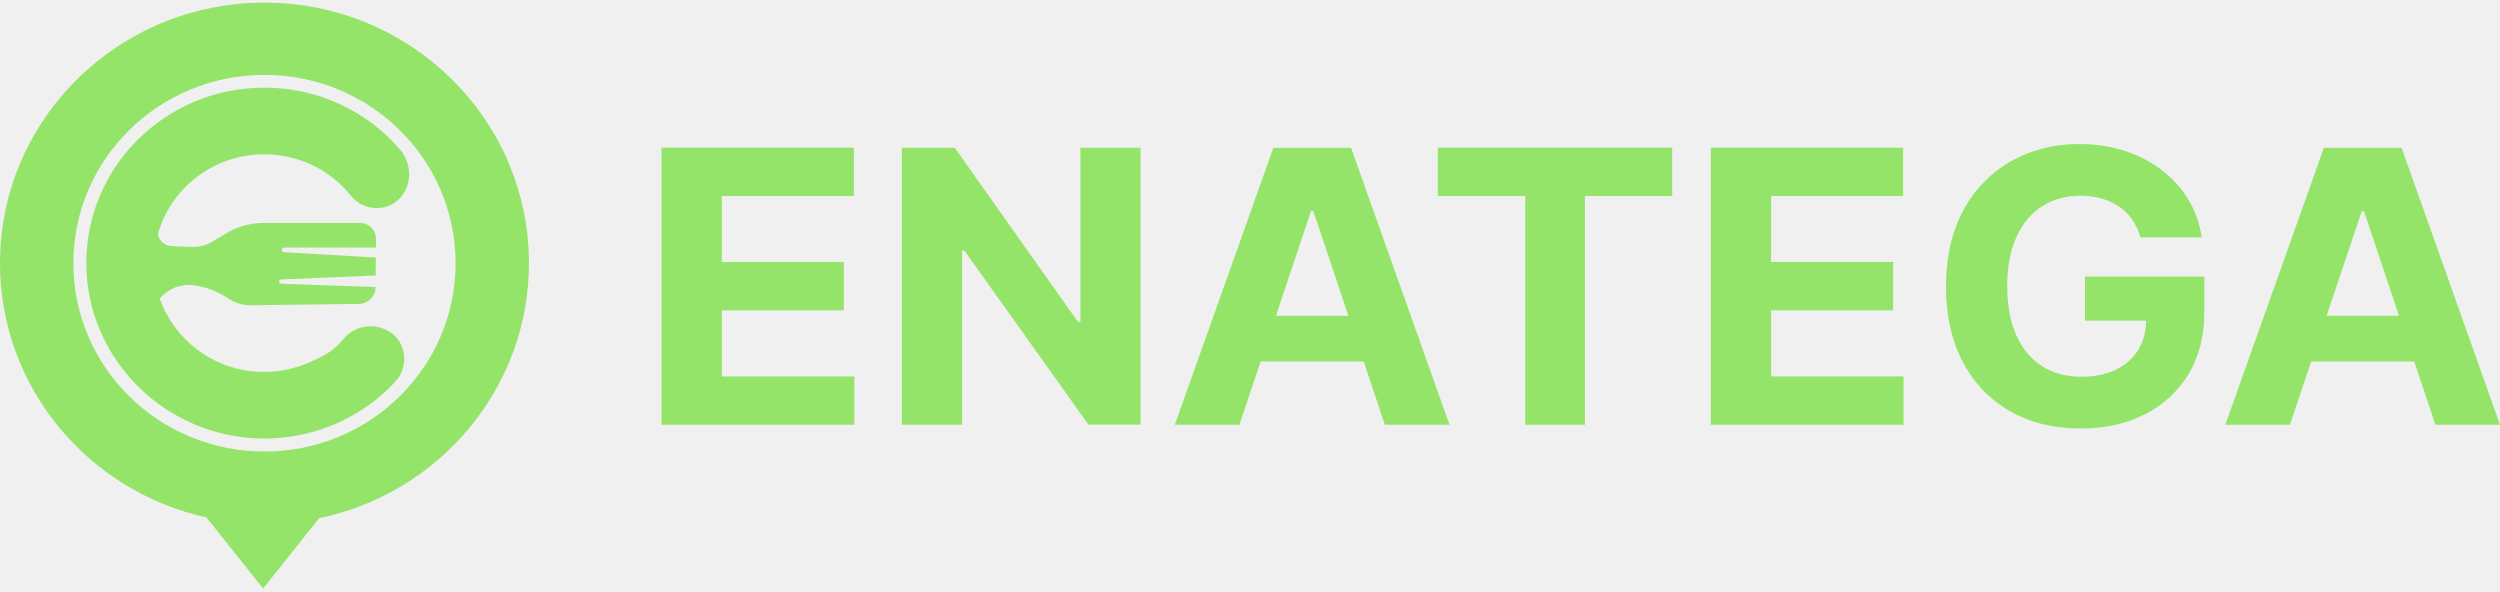
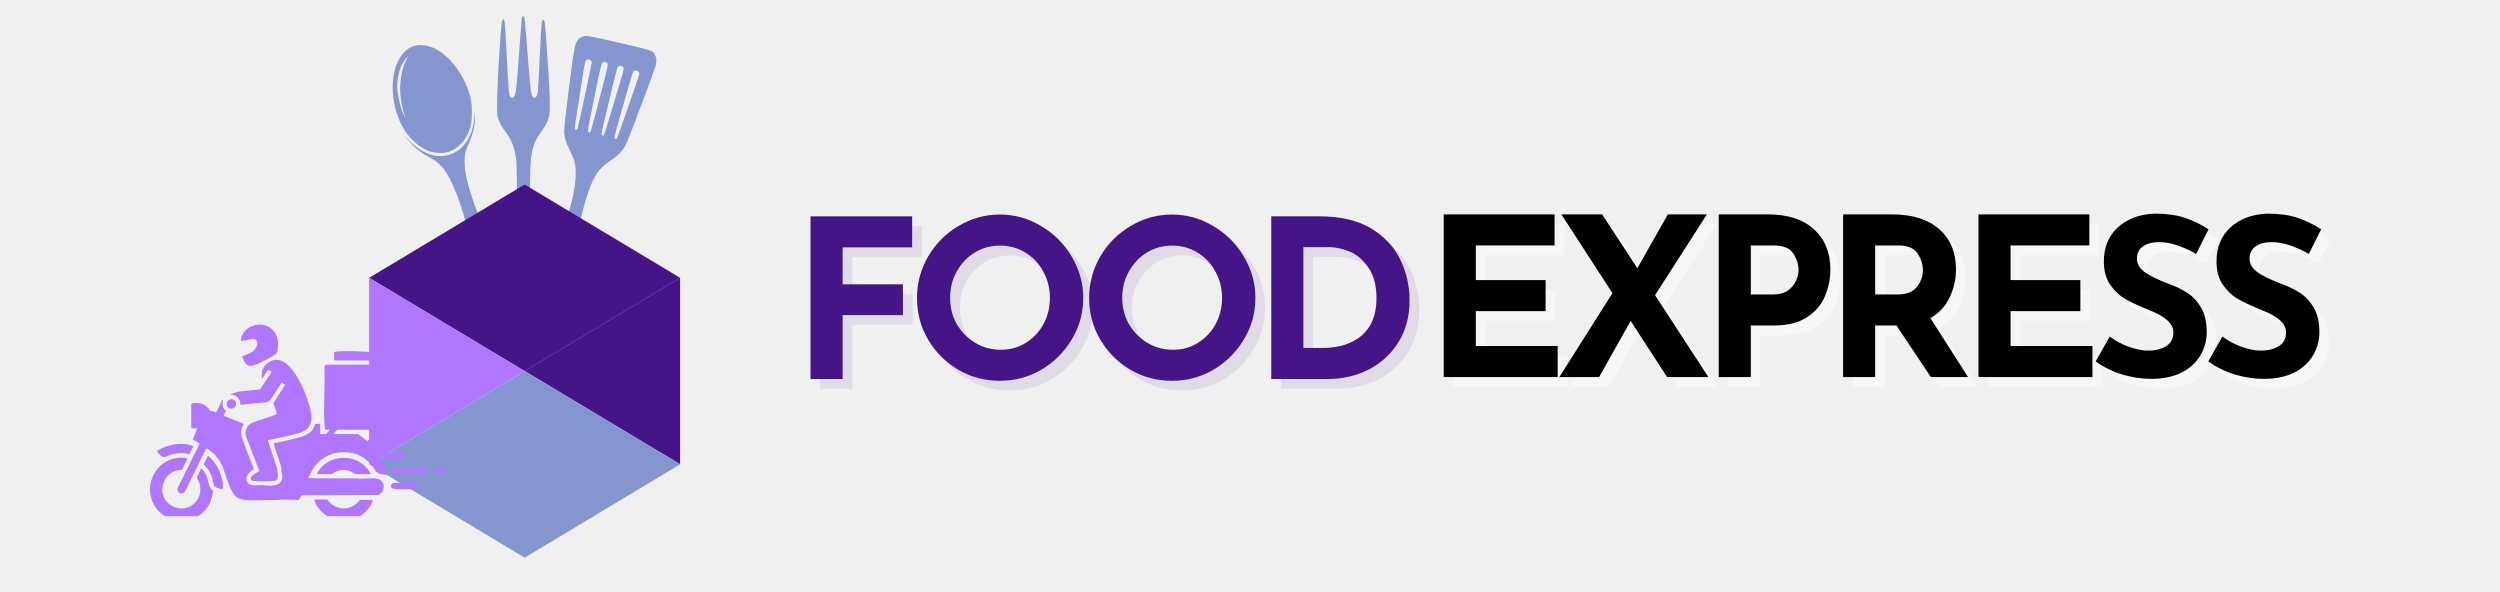
- <svg xmlns="http://www.w3.org/2000/svg" width="203" height="48" viewBox="0 0 203 48" fill="none">
-   <path d="M32.093 27.304C33.099 28.342 33.051 29.994 32.061 31.032C31.247 31.898 30.337 32.668 29.315 33.313C27.064 34.761 24.365 35.595 21.491 35.61C13.62 35.626 7.121 29.333 7.009 21.561C6.898 13.601 13.412 7.119 21.459 7.119C24.302 7.119 26.936 7.921 29.171 9.306C30.417 10.077 31.518 11.021 32.461 12.122C33.419 13.223 33.498 14.859 32.572 15.976C32.54 16.024 32.492 16.071 32.445 16.118C31.359 17.251 29.475 17.125 28.501 15.898C27.655 14.844 26.585 13.994 25.339 13.396C24.158 12.846 22.849 12.531 21.459 12.531C17.34 12.531 13.859 15.268 12.821 19.013C12.917 19.548 13.38 19.972 13.971 19.988L15.6 20.051C16.159 20.067 16.717 19.925 17.212 19.642L18.394 18.934C19.304 18.384 20.358 18.1 21.427 18.1H29.219C29.938 18.1 30.529 18.682 30.529 19.39V20.098H23.072C22.96 20.098 22.881 20.177 22.881 20.287C22.881 20.381 22.96 20.476 23.056 20.476L30.513 20.916V22.364L22.833 22.694C22.609 22.71 22.609 23.024 22.833 23.04L30.497 23.308V23.323C30.497 24.063 29.89 24.661 29.14 24.676L20.39 24.787C19.719 24.802 19.064 24.598 18.506 24.22C17.755 23.732 16.909 23.323 15.727 23.166C14.674 23.024 13.636 23.449 12.965 24.236C14.115 27.508 17.18 29.947 20.837 30.183C22.338 30.277 23.759 30.01 25.036 29.459C26.377 28.877 27.144 28.452 27.846 27.571C28.66 26.549 30.098 26.202 31.279 26.753C31.598 26.895 31.87 27.068 32.093 27.304Z" fill="#94e469" />
-   <path d="M21.475 0.213C9.612 0.213 0 9.684 0 21.373C0 31.457 7.169 39.906 16.765 42.014L21.364 47.787L25.914 42.077C35.638 40.063 42.951 31.552 42.951 21.373C42.951 9.684 33.323 0.213 21.475 0.213ZM21.475 36.665C12.901 36.665 5.956 29.821 5.956 21.373C5.956 12.925 12.901 6.081 21.475 6.081C30.049 6.081 36.995 12.925 36.995 21.373C36.995 29.821 30.049 36.665 21.475 36.665Z" fill="#94e469" />
-   <path d="M12.997 24.236C12.933 24.315 12.87 24.394 12.806 24.488L12.997 24.236Z" fill="#94e469" />
-   <path d="M12.806 18.746C12.806 18.856 12.806 18.935 12.822 19.014L12.806 18.746Z" fill="#94e469" />
-   <path d="M53.715 34.49V11.994H69.332V15.918H58.611V21.274H68.518V25.198H58.611V30.566H69.37V34.49H53.715Z" fill="#94e469" />
-   <path d="M92.614 11.994V34.478H88.381L78.299 20.336H78.124V34.49H73.227V11.994H77.522L87.529 26.136H87.73V11.994H92.614Z" fill="#94e469" />
-   <path d="M100.642 34.489H95.394L103.397 12.006H109.709L117.699 34.489H112.452L106.641 17.139H106.453L100.642 34.489ZM100.316 25.642H112.715V29.356H100.316V25.642Z" fill="#94e469" />
-   <path d="M116.748 15.918V11.994H135.784V15.918H128.696V34.49H123.849V15.918H116.748Z" fill="#94e469" />
-   <path d="M138.915 34.49V11.994H154.532V15.918H143.812V21.274H153.718V25.198H143.812V30.566H154.57V34.49H138.915Z" fill="#94e469" />
-   <path d="M173.807 19.262C173.644 18.731 173.431 18.25 173.143 17.843C172.855 17.423 172.504 17.078 172.091 16.794C171.678 16.51 171.214 16.288 170.688 16.127C170.162 15.979 169.586 15.893 168.948 15.893C167.758 15.893 166.718 16.177 165.829 16.744C164.94 17.312 164.239 18.139 163.738 19.237C163.237 20.323 162.986 21.656 162.986 23.223C162.986 24.79 163.237 26.123 163.725 27.221C164.214 28.319 164.915 29.158 165.804 29.726C166.706 30.306 167.758 30.59 168.985 30.59C170.1 30.59 171.039 30.392 171.828 30.01C172.617 29.627 173.218 29.084 173.644 28.381C174.07 27.677 174.27 26.851 174.27 25.888L175.272 26.036H169.298V22.458H178.992V25.296C178.992 27.27 178.566 28.973 177.702 30.38C176.838 31.799 175.66 32.885 174.145 33.65C172.642 34.415 170.914 34.798 168.96 34.798C166.793 34.798 164.877 34.329 163.237 33.403C161.596 32.465 160.306 31.145 159.392 29.418C158.478 27.69 158.014 25.642 158.014 23.272C158.014 21.446 158.29 19.817 158.828 18.386C159.379 16.954 160.143 15.745 161.133 14.745C162.122 13.746 163.274 12.993 164.589 12.475C165.904 11.956 167.319 11.697 168.86 11.697C170.175 11.697 171.39 11.882 172.529 12.253C173.657 12.623 174.671 13.141 175.548 13.82C176.424 14.498 177.151 15.288 177.702 16.214C178.265 17.139 178.616 18.163 178.779 19.274H173.807V19.262Z" fill="#94e469" />
-   <path d="M185.943 34.489H180.695L188.698 12.006H195.01L203 34.489H197.753L191.954 17.139H191.779L185.943 34.489ZM185.617 25.642H198.016V29.356H185.617V25.642Z" fill="#94e469" />
+ <svg xmlns="http://www.w3.org/2000/svg" width="203" zoomAndPan="magnify" viewBox="0 0 152.25 36" height="48" preserveAspectRatio="xMidYMid meet" version="1.0">
+   <defs>
+     <g />
+     <clipPath id="47b32e1de1">
+       <path d="M 30 0.996 L 34 0.996 L 34 21.43 L 30 21.43 Z M 30 0.996 " clip-rule="nonzero" />
+     </clipPath>
+     <clipPath id="c609b8335d">
+       <path d="M 32 2 L 39.969 2 L 39.969 21.43 L 32 21.43 Z M 32 2 " clip-rule="nonzero" />
+     </clipPath>
+     <clipPath id="a1aa0660c3">
+       <path d="M 23.914 2 L 29 2 L 29 10 L 23.914 10 Z M 23.914 2 " clip-rule="nonzero" />
+     </clipPath>
+     <clipPath id="ab0d9de2cf">
+       <path d="M 24 6 L 32 6 L 32 21.43 L 24 21.43 Z M 24 6 " clip-rule="nonzero" />
+     </clipPath>
+     <clipPath id="22e422d6ab">
+       <path d="M 22.484 11.238 L 41.434 11.238 L 41.434 22.598 L 22.484 22.598 Z M 22.484 11.238 " clip-rule="nonzero" />
+     </clipPath>
+     <clipPath id="a13fd908bf">
+       <path d="M 31.949 11.238 L 41.418 16.918 L 31.949 22.598 L 22.484 16.918 Z M 31.949 11.238 " clip-rule="nonzero" />
+     </clipPath>
+     <clipPath id="dd45a20fe7">
+       <path d="M 0.484 0.238 L 19.434 0.238 L 19.434 11.598 L 0.484 11.598 Z M 0.484 0.238 " clip-rule="nonzero" />
+     </clipPath>
+     <clipPath id="9b36d8e8ee">
+       <path d="M 9.949 0.238 L 19.418 5.918 L 9.949 11.598 L 0.484 5.918 Z M 9.949 0.238 " clip-rule="nonzero" />
+     </clipPath>
+     <clipPath id="625a53ae63">
+       <rect x="0" width="20" y="0" height="12" />
+     </clipPath>
+     <clipPath id="4773877dd7">
+       <path d="M 31.949 16.883 L 41.418 16.883 L 41.418 28.273 L 31.949 28.273 Z M 31.949 16.883 " clip-rule="nonzero" />
+     </clipPath>
+     <clipPath id="c52b943196">
+       <path d="M 31.949 22.594 L 41.418 16.914 L 41.418 28.273 Z M 31.949 22.594 " clip-rule="nonzero" />
+     </clipPath>
+     <clipPath id="4792fecd13">
+       <path d="M 0.949 0.883 L 10.418 0.883 L 10.418 12.273 L 0.949 12.273 Z M 0.949 0.883 " clip-rule="nonzero" />
+     </clipPath>
+     <clipPath id="0d8fa66d03">
+       <path d="M 0.949 6.594 L 10.418 0.914 L 10.418 12.273 Z M 0.949 6.594 " clip-rule="nonzero" />
+     </clipPath>
+     <clipPath id="13b0fe4594">
+       <rect x="0" width="11" y="0" height="13" />
+     </clipPath>
+     <clipPath id="4d70013a54">
+       <path d="M 22.48 16.918 L 31.945 16.918 L 31.945 28.309 L 22.48 28.309 Z M 22.48 16.918 " clip-rule="nonzero" />
+     </clipPath>
+     <clipPath id="72555a6e31">
+       <path d="M 31.945 22.598 L 22.48 28.281 L 22.48 16.918 Z M 31.945 22.598 " clip-rule="nonzero" />
+     </clipPath>
+     <clipPath id="a759a607b9">
+       <path d="M 0.48 0.918 L 9.945 0.918 L 9.945 12.309 L 0.48 12.309 Z M 0.48 0.918 " clip-rule="nonzero" />
+     </clipPath>
+     <clipPath id="9ee45f8cc7">
+       <path d="M 9.945 6.598 L 0.48 12.281 L 0.48 0.918 Z M 9.945 6.598 " clip-rule="nonzero" />
+     </clipPath>
+     <clipPath id="84bd81cd2f">
+       <rect x="0" width="10" y="0" height="13" />
+     </clipPath>
+     <clipPath id="3e00a645c1">
+       <path d="M 22.484 22.598 L 41.434 22.598 L 41.434 33.961 L 22.484 33.961 Z M 22.484 22.598 " clip-rule="nonzero" />
+     </clipPath>
+     <clipPath id="8039934fe5">
+       <path d="M 31.949 22.598 L 41.418 28.277 L 31.949 33.961 L 22.484 28.277 Z M 31.949 22.598 " clip-rule="nonzero" />
+     </clipPath>
+     <clipPath id="e36355fec3">
+       <path d="M 0.484 0.598 L 19.434 0.598 L 19.434 11.961 L 0.484 11.961 Z M 0.484 0.598 " clip-rule="nonzero" />
+     </clipPath>
+     <clipPath id="e8d440b5d9">
+       <path d="M 9.949 0.598 L 19.418 6.277 L 9.949 11.961 L 0.484 6.277 Z M 9.949 0.598 " clip-rule="nonzero" />
+     </clipPath>
+     <clipPath id="69b2a5facb">
+       <rect x="0" width="20" y="0" height="12" />
+     </clipPath>
+     <clipPath id="5803d5921c">
+       <path d="M 9.137 19.762 L 27.379 19.762 L 27.379 31.438 L 9.137 31.438 Z M 9.137 19.762 " clip-rule="nonzero" />
+     </clipPath>
+     <clipPath id="4b14cfa527">
+       <path d="M 0.137 8 L 4 8 L 4 12.438 L 0.137 12.438 Z M 0.137 8 " clip-rule="nonzero" />
+     </clipPath>
+     <clipPath id="7ec8b1e635">
+       <path d="M 5 0.762 L 8 0.762 L 8 4 L 5 4 Z M 5 0.762 " clip-rule="nonzero" />
+     </clipPath>
+     <clipPath id="2ff94f100e">
+       <path d="M 10 11 L 14 11 L 14 12.438 L 10 12.438 Z M 10 11 " clip-rule="nonzero" />
+     </clipPath>
+     <clipPath id="f87ce8b18b">
+       <path d="M 0.137 8 L 3 8 L 3 9 L 0.137 9 Z M 0.137 8 " clip-rule="nonzero" />
+     </clipPath>
+     <clipPath id="0a06bf8176">
+       <path d="M 17 9 L 18.082 9 L 18.082 10 L 17 10 Z M 17 9 " clip-rule="nonzero" />
+     </clipPath>
+     <clipPath id="d0923cdb18">
+       <rect x="0" width="19" y="0" height="13" />
+     </clipPath>
+     <clipPath id="6bcdcf6cfb">
+       <path d="M 31 1 L 39.691 1 L 39.691 12 L 31 12 Z M 31 1 " clip-rule="nonzero" />
+     </clipPath>
+     <clipPath id="2dc625adf7">
+       <rect x="0" width="40" y="0" height="15" />
+     </clipPath>
+     <clipPath id="7e1d185f73">
+       <rect x="0" width="58" y="0" height="15" />
+     </clipPath>
+   </defs>
+   <g clip-path="url(#47b32e1de1)">
+     <path fill="#8495d0" d="M 31.789 1.055 C 31.773 1.09 31.711 1.867 31.645 2.781 C 31.453 5.492 31.426 5.727 31.309 5.875 C 31.23 5.98 31.172 5.984 31.094 5.898 C 30.984 5.777 30.984 5.762 30.805 2.379 C 30.754 1.348 30.727 1.172 30.648 1.172 C 30.582 1.172 30.551 1.352 30.492 2.035 C 30.312 4.391 30.223 6.66 30.297 7.062 C 30.352 7.344 30.492 7.637 30.742 7.973 C 31.023 8.344 31.152 8.586 31.262 8.902 C 31.43 9.414 31.465 9.73 31.48 11.098 C 31.508 13.012 31.414 14.398 31.09 16.855 C 30.871 18.523 30.855 18.711 30.852 19.34 C 30.852 19.953 30.902 20.293 31.047 20.652 C 31.418 21.562 32.258 21.629 32.66 20.781 C 32.859 20.363 32.906 20.066 32.902 19.305 C 32.898 18.633 32.859 18.168 32.699 17.016 C 32.379 14.723 32.285 13.488 32.281 11.539 C 32.277 9.301 32.367 8.855 32.977 8 C 33.27 7.598 33.398 7.32 33.453 7 C 33.523 6.582 33.469 5.191 33.27 2.516 C 33.18 1.285 33.172 1.223 33.082 1.223 C 33.031 1.223 33.008 1.258 32.988 1.363 C 32.973 1.441 32.922 2.383 32.871 3.461 C 32.824 4.539 32.766 5.516 32.75 5.625 C 32.711 5.859 32.625 5.984 32.516 5.949 C 32.332 5.891 32.332 5.863 32.02 1.902 C 31.984 1.445 31.945 1.055 31.93 1.035 C 31.895 0.977 31.816 0.988 31.789 1.055 Z M 31.344 17.18 C 31.32 17.465 31.297 18.137 31.297 18.695 C 31.297 19.617 31.305 19.715 31.379 20.004 C 31.422 20.176 31.496 20.406 31.547 20.512 L 31.633 20.703 L 31.531 20.605 C 31.398 20.48 31.23 20.141 31.152 19.848 C 31.062 19.527 31.07 18.637 31.168 17.957 C 31.336 16.793 31.363 16.629 31.379 16.645 C 31.387 16.656 31.371 16.891 31.344 17.18 Z M 31.344 17.18 " fill-opacity="1" fill-rule="nonzero" />
+   </g>
+   <g clip-path="url(#c609b8335d)">
+     <path fill="#8495d0" d="M 35.406 2.262 C 35.176 2.383 35.07 2.562 34.988 2.953 C 34.859 3.613 34.359 7.566 34.359 7.949 C 34.359 8.344 34.438 8.613 34.707 9.164 C 34.992 9.738 35.059 10.004 35.059 10.535 C 35.059 11.777 34.586 13.434 33.363 16.473 C 32.898 17.621 32.898 17.629 32.93 17.816 C 32.941 17.918 32.965 18.008 32.969 18.016 C 32.98 18.027 33.32 17.172 33.938 15.59 C 34.039 15.316 34.133 15.098 34.137 15.102 C 34.141 15.109 33.895 15.871 33.586 16.801 L 33.023 18.492 L 33.02 19.238 L 33.012 19.988 L 33.145 19.988 C 33.453 19.988 33.598 20.352 33.383 20.59 C 33.301 20.68 33.258 20.699 33.148 20.699 C 33.07 20.699 32.977 20.688 32.938 20.672 C 32.871 20.648 32.855 20.664 32.824 20.766 C 32.801 20.832 32.719 20.98 32.641 21.09 C 32.508 21.277 32.504 21.293 32.566 21.336 C 32.598 21.367 32.707 21.41 32.805 21.438 C 33.129 21.535 33.414 21.43 33.719 21.094 C 34.027 20.758 34.258 20.211 34.441 19.395 C 34.566 18.832 34.648 18.293 34.812 16.98 C 35.16 14.223 35.414 12.883 35.82 11.715 C 36.16 10.73 36.484 10.25 37.086 9.844 C 37.668 9.457 37.926 9.191 38.129 8.777 C 38.184 8.664 38.352 8.246 38.504 7.852 C 38.648 7.457 39.027 6.457 39.344 5.629 C 39.656 4.801 39.934 4.023 39.953 3.898 C 40.004 3.648 39.973 3.48 39.852 3.281 C 39.719 3.062 39.777 3.082 36.875 2.414 C 36.324 2.289 35.805 2.184 35.719 2.184 C 35.625 2.184 35.5 2.215 35.406 2.262 Z M 35.977 3.68 C 36.008 3.711 36.039 3.762 36.039 3.797 C 36.039 3.891 35.223 7.707 35.176 7.828 C 35.148 7.902 35.07 7.926 35.023 7.867 C 34.996 7.832 35 7.738 35.039 7.496 C 35.07 7.316 35.172 6.648 35.27 6.016 C 35.57 4.035 35.621 3.746 35.68 3.68 C 35.746 3.602 35.891 3.602 35.977 3.68 Z M 36.953 3.82 C 37.062 3.918 37.105 3.727 36.406 6.398 C 35.949 8.148 35.977 8.062 35.895 8.062 C 35.855 8.062 35.816 8.035 35.805 8.004 C 35.785 7.957 35.926 7.23 36.422 4.828 C 36.633 3.816 36.652 3.758 36.82 3.758 C 36.859 3.758 36.918 3.785 36.953 3.82 Z M 37.949 4.094 C 38.004 4.18 38 4.203 37.84 4.75 C 37.273 6.672 36.801 8.223 36.773 8.25 C 36.719 8.301 36.633 8.242 36.633 8.16 C 36.633 8.113 36.715 7.715 36.82 7.273 C 37.398 4.832 37.578 4.129 37.633 4.07 C 37.719 3.973 37.879 3.984 37.949 4.094 Z M 38.871 4.355 C 38.91 4.391 38.941 4.453 38.941 4.484 C 38.941 4.582 37.613 8.391 37.555 8.445 C 37.512 8.488 37.5 8.488 37.449 8.441 C 37.402 8.391 37.426 8.277 37.734 7.184 C 38.309 5.133 38.523 4.41 38.582 4.344 C 38.652 4.262 38.785 4.266 38.871 4.355 Z M 38.871 4.355 " fill-opacity="1" fill-rule="nonzero" />
+   </g>
+   <g clip-path="url(#a1aa0660c3)">
+     <path fill="#8495d0" d="M 25.289 2.781 C 23.941 3.102 23.477 5.488 24.387 7.48 C 24.746 8.273 25.477 8.98 26.176 9.219 C 26.449 9.309 26.891 9.344 27.156 9.289 C 27.688 9.176 28.18 8.777 28.441 8.234 C 28.676 7.762 28.738 7.469 28.738 6.855 C 28.738 6.285 28.703 6.051 28.52 5.504 C 28.145 4.391 27.277 3.316 26.445 2.938 C 26.062 2.762 25.625 2.703 25.289 2.781 Z M 24.719 3.695 C 24.457 4.219 24.32 5.055 24.383 5.758 C 24.426 6.199 24.504 6.617 24.602 6.906 C 24.711 7.23 24.711 7.242 24.645 7.117 C 24.453 6.781 24.246 5.996 24.199 5.438 C 24.152 4.93 24.289 4.262 24.516 3.867 C 24.613 3.703 24.805 3.445 24.832 3.445 C 24.84 3.445 24.789 3.555 24.719 3.695 Z M 24.719 3.695 " fill-opacity="1" fill-rule="nonzero" />
+   </g>
+   <g clip-path="url(#ab0d9de2cf)">
+     <path fill="#8495d0" d="M 28.895 7.133 C 28.789 8.66 27.809 9.648 26.562 9.492 C 25.945 9.414 25.254 8.984 24.746 8.359 L 24.629 8.219 L 24.746 8.395 C 24.812 8.488 24.996 8.699 25.16 8.867 C 25.445 9.156 25.652 9.301 26.258 9.637 C 26.762 9.918 27.078 10.27 27.414 10.926 C 28.047 12.168 28.539 13.891 29.184 17.137 C 29.398 18.227 29.625 19.184 29.777 19.637 C 30.105 20.613 30.66 21.281 31.148 21.281 L 31.281 21.281 L 31.156 21.113 C 31.086 21.023 30.996 20.887 30.965 20.809 C 30.93 20.734 30.859 20.641 30.805 20.609 C 30.633 20.512 30.371 20.227 30.23 19.988 C 29.98 19.559 29.832 19.059 29.562 17.719 C 29.391 16.844 29.355 16.598 29.492 17.145 C 29.746 18.16 30.098 19.258 30.32 19.727 C 30.457 20.008 30.816 20.57 30.844 20.539 C 30.852 20.531 30.832 20.441 30.801 20.336 C 30.68 19.895 30.703 18.828 30.859 17.582 L 30.93 17.051 L 30.773 16.738 C 30.539 16.27 29.703 14.457 29.477 13.934 C 28.902 12.586 28.508 11.402 28.355 10.566 C 28.32 10.391 28.297 10.066 28.293 9.844 C 28.293 9.395 28.332 9.211 28.555 8.727 C 28.824 8.113 28.953 7.555 28.93 7.047 L 28.922 6.785 Z M 28.895 7.133 " fill-opacity="1" fill-rule="nonzero" />
+   </g>
+   <g clip-path="url(#22e422d6ab)">
+     <g clip-path="url(#a13fd908bf)">
+       <g transform="matrix(1, 0, 0, 1, 22, 11)">
+         <g clip-path="url(#625a53ae63)">
+           <g clip-path="url(#dd45a20fe7)">
+             <g clip-path="url(#9b36d8e8ee)">
+               <path fill="#451486" d="M 0.484 0.238 L 19.434 0.238 L 19.434 11.598 L 0.484 11.598 Z M 0.484 0.238 " fill-opacity="1" fill-rule="nonzero" />
+             </g>
+           </g>
+         </g>
+       </g>
+     </g>
+   </g>
+   <g clip-path="url(#4773877dd7)">
+     <g clip-path="url(#c52b943196)">
+       <g transform="matrix(1, 0, 0, 1, 31, 16)">
+         <g clip-path="url(#13b0fe4594)">
+           <g clip-path="url(#4792fecd13)">
+             <g clip-path="url(#0d8fa66d03)">
+               <path fill="#451486" d="M 0.949 12.273 L 0.949 0.922 L 10.418 0.922 L 10.418 12.273 Z M 0.949 12.273 " fill-opacity="1" fill-rule="nonzero" />
+             </g>
+           </g>
+         </g>
+       </g>
+     </g>
+   </g>
+   <g clip-path="url(#4d70013a54)">
+     <g clip-path="url(#72555a6e31)">
+       <g transform="matrix(1, 0, 0, 1, 22, 16)">
+         <g clip-path="url(#84bd81cd2f)">
+           <g clip-path="url(#a759a607b9)">
+             <g clip-path="url(#9ee45f8cc7)">
+               <path fill="#b176ff" d="M 9.945 0.918 L 9.945 12.273 L 0.48 12.273 L 0.48 0.918 Z M 9.945 0.918 " fill-opacity="1" fill-rule="nonzero" />
+             </g>
+           </g>
+         </g>
+       </g>
+     </g>
+   </g>
+   <g clip-path="url(#3e00a645c1)">
+     <g clip-path="url(#8039934fe5)">
+       <g transform="matrix(1, 0, 0, 1, 22, 22)">
+         <g clip-path="url(#69b2a5facb)">
+           <g clip-path="url(#e36355fec3)">
+             <g clip-path="url(#e8d440b5d9)">
+               <path fill="#8495d0" d="M 0.484 0.598 L 19.434 0.598 L 19.434 11.961 L 0.484 11.961 Z M 0.484 0.598 " fill-opacity="1" fill-rule="nonzero" />
+             </g>
+           </g>
+         </g>
+       </g>
+     </g>
+   </g>
+   <g clip-path="url(#5803d5921c)">
+     <g transform="matrix(1, 0, 0, 1, 9, 19)">
+       <g clip-path="url(#d0923cdb18)">
+         <path fill="#b176ff" d="M 2.648 7.031 C 2.75 7.117 2.891 7.105 3.008 7.07 L 2.75 7.773 L 3.164 8.008 L 1.824 10.711 C 1.723 10.98 2.086 11.195 2.258 10.938 L 3.562 8.305 C 3.961 8.504 4.316 8.91 4.508 9.316 C 4.73 9.793 5 10.941 5.363 11.238 C 5.516 11.359 5.711 11.43 5.902 11.445 C 6.945 11.527 8.094 11.379 9.148 11.445 C 9.301 11.449 9.258 11.184 9.379 11.16 L 14 11.148 C 14.402 11.051 14.504 10.469 14.168 10.234 C 13.902 10.051 13.266 10.16 12.93 10.16 C 12.855 10.156 12.793 10.133 12.727 10.129 C 11.746 10.121 10.762 10.148 9.777 10.117 C 9.871 9.922 9.945 9.738 10.062 9.551 C 10.848 8.309 12.66 8.164 13.613 9.297 C 13.73 9.434 13.855 9.703 13.992 9.793 C 14.172 9.91 14.41 9.906 14.617 9.898 C 14.395 9.242 14.059 8.621 13.617 8.09 L 14.488 7.184 C 14.645 7.113 15.051 7.277 15.102 7.051 L 15.109 3.348 C 15.105 3.273 15.043 3.211 14.965 3.207 L 10.898 3.207 C 10.809 3.211 10.746 3.285 10.754 3.375 C 10.809 4.496 10.688 5.68 10.758 6.797 C 10.762 6.855 10.785 7.113 10.805 7.137 C 10.883 7.203 10.996 7.16 11.09 7.172 L 10.871 7.43 L 10.5 7.43 L 10.5 6.812 L 10.191 6.812 C 10.062 7.43 9.453 7.582 8.926 7.719 C 8.512 7.828 8.086 7.91 7.668 7.996 C 7.773 8.488 8.023 8.992 8.125 9.48 C 8.141 9.547 8.121 9.617 8.133 9.68 C 8.172 9.906 8.25 10.008 8.152 10.242 C 7.961 10.707 7.324 10.555 6.938 10.543 C 6.734 10.535 6.344 10.598 6.188 10.492 C 5.793 10.219 6.125 9.723 6.461 9.574 L 5.73 7.656 C 5.664 7.395 5.668 7.211 5.77 6.957 C 5.793 6.902 5.836 6.871 5.84 6.812 L 4.641 6.324 C 4.602 6.258 4.758 6.07 4.754 6.027 C 4.75 6.004 4.66 5.934 4.637 5.895 C 4.523 5.715 4.535 5.535 4.605 5.344 C 4.535 5.359 4.512 5.406 4.48 5.465 C 4.43 5.555 4.207 6.102 4.152 6.113 C 4.078 6.059 3.832 6.035 3.789 6.008 C 3.777 6 3.734 5.902 3.703 5.871 C 3.543 5.699 3.344 5.574 3.098 5.551 C 3.023 5.543 2.648 5.527 2.648 5.613 Z M 11.324 7.43 C 11.328 7.383 11.523 7.172 11.543 7.172 L 14.027 7.172 L 13.371 7.867 L 12.805 7.43 Z M 11.324 7.43 " fill-opacity="1" fill-rule="nonzero" />
+         <path fill="#b176ff" d="M 6.949 4.031 C 6.996 4.043 6.996 4.016 7.02 3.988 C 7.09 3.906 7.273 3.559 7.332 3.527 C 7.371 3.512 7.547 3.621 7.539 3.656 L 6.84 4.707 C 6.398 4.789 5.91 4.777 5.477 4.863 C 5.406 4.875 5.105 4.973 5.07 5.012 C 5.023 5.059 5.051 5.047 5.094 5.051 C 5.148 5.059 5.195 5.051 5.254 5.07 C 5.477 5.141 5.676 5.414 5.633 5.652 L 7.262 5.492 L 7.383 5.434 C 7.684 5.098 7.898 4.672 8.156 4.301 L 8.363 4.434 L 7.652 5.551 C 7.699 5.77 7.852 5.977 7.836 6.219 C 7.797 6.285 6.551 6.652 6.355 6.746 C 6.008 6.914 5.883 7.238 5.988 7.605 L 6.793 9.68 C 6.672 9.777 6.305 9.934 6.277 10.094 C 6.254 10.246 6.316 10.277 6.445 10.289 C 6.746 10.312 7.414 10.32 7.707 10.285 C 8.059 10.246 7.875 9.812 7.895 9.586 L 7.309 7.816 C 7.93 7.656 8.605 7.562 9.219 7.371 C 10.324 7.023 9.969 6.055 9.676 5.203 C 9.387 4.363 8.402 2.172 7.23 3.168 C 7.137 3.246 6.945 3.52 6.945 3.633 L 6.945 4.031 Z M 6.949 4.031 " fill-opacity="1" fill-rule="nonzero" />
+         <g clip-path="url(#4b14cfa527)">
+           <path fill="#b176ff" d="M 3.957 10.859 C 3.949 10.848 3.895 10.832 3.871 10.801 C 3.672 10.555 3.707 10.176 3.527 9.855 C 3.5 9.809 3.297 9.5 3.242 9.539 L 2.988 10.047 C 2.977 10.113 3.117 10.328 3.145 10.422 C 3.469 11.465 2.402 12.348 1.457 11.801 C 0.418 11.195 0.891 9.605 2.078 9.613 L 2.418 8.934 C 2.414 8.867 1.984 8.867 1.914 8.871 C 0.449 8.969 -0.363 10.668 0.469 11.887 C 1.297 13.098 3.152 12.957 3.777 11.633 C 3.84 11.5 4.02 10.969 3.957 10.859 Z M 3.957 10.859 " fill-opacity="1" fill-rule="nonzero" />
+         </g>
+         <g clip-path="url(#7ec8b1e635)">
+           <path fill="#b176ff" d="M 5.66 1.766 L 6.422 1.637 C 6.734 1.676 6.707 1.965 6.582 2.188 C 6.406 2.5 6.039 2.566 5.742 2.707 C 5.957 3.273 6.098 3.41 6.68 3.16 C 6.977 3.035 7.418 2.816 7.684 2.645 C 7.898 2.508 7.906 2.422 7.926 2.164 C 7.961 1.707 7.883 1.305 7.516 1.008 C 6.844 0.465 5.715 0.887 5.66 1.766 Z M 5.66 1.766 " fill-opacity="1" fill-rule="nonzero" />
+         </g>
+         <g clip-path="url(#2ff94f100e)">
+           <path fill="#b176ff" d="M 10.141 11.418 C 10.223 11.793 10.504 12.133 10.812 12.355 C 11.84 13.102 13.316 12.645 13.715 11.445 L 12.984 11.445 C 12.973 11.445 12.945 11.41 12.922 11.43 C 12.418 12.148 11.422 12.133 10.926 11.418 Z M 10.141 11.418 " fill-opacity="1" fill-rule="nonzero" />
+         </g>
+         <path fill="#b176ff" d="M 10.293 9.875 L 11.207 9.875 C 11.223 9.875 11.391 9.75 11.445 9.727 C 11.742 9.594 12.031 9.59 12.332 9.699 C 12.406 9.727 12.629 9.875 12.648 9.875 L 13.59 9.875 C 13.375 9.438 12.949 9.094 12.48 8.961 C 11.633 8.715 10.668 9.055 10.293 9.875 Z M 10.293 9.875 " fill-opacity="1" fill-rule="nonzero" />
+         <path fill="#b176ff" d="M 14.488 2.949 L 14.488 2.449 C 14.465 2.41 14.438 2.414 14.398 2.41 C 14.242 2.391 13.965 2.438 13.781 2.438 C 13.07 2.43 12.184 2.34 11.488 2.41 C 11.449 2.41 11.348 2.43 11.348 2.473 L 11.348 2.91 L 11.387 2.949 Z M 14.488 2.949 " fill-opacity="1" fill-rule="nonzero" />
+         <g clip-path="url(#f87ce8b18b)">
+           <path fill="#b176ff" d="M 0.566 8.461 C 0.523 8.539 0.871 8.836 0.965 8.844 C 1.047 8.852 1.355 8.699 1.48 8.668 C 1.836 8.574 2.176 8.566 2.531 8.66 L 2.781 8.164 C 2.055 7.891 1.211 8.055 0.566 8.461 Z M 0.566 8.461 " fill-opacity="1" fill-rule="nonzero" />
+         </g>
+         <path fill="#b176ff" d="M 4.578 10.777 C 4.602 9.988 4.254 9.25 3.664 8.742 L 3.398 9.266 C 3.625 9.496 3.82 9.773 3.918 10.086 C 3.961 10.223 3.984 10.5 4.051 10.594 C 4.141 10.715 4.434 10.789 4.578 10.777 Z M 4.578 10.777 " fill-opacity="1" fill-rule="nonzero" />
+         <path fill="#b176ff" d="M 14.773 9.516 L 14.898 9.832 L 16.895 9.848 C 17.129 9.809 17.016 9.516 16.945 9.516 Z M 14.773 9.516 " fill-opacity="1" fill-rule="nonzero" />
+         <path fill="#b176ff" d="M 14.855 10.719 C 14.879 10.742 14.977 10.773 15.016 10.777 C 15.285 10.805 15.988 10.805 16.254 10.777 C 16.504 10.746 16.5 10.449 16.277 10.418 C 16.055 10.383 15.227 10.387 14.992 10.414 C 14.832 10.434 14.762 10.613 14.855 10.719 Z M 14.855 10.719 " fill-opacity="1" fill-rule="nonzero" />
+         <path fill="#b176ff" d="M 14.336 8.613 L 14.488 8.957 L 14.527 8.977 C 14.832 8.938 15.254 9.027 15.547 8.961 C 15.691 8.926 15.707 8.781 15.633 8.664 C 15.621 8.652 15.543 8.613 15.531 8.613 Z M 14.336 8.613 " fill-opacity="1" fill-rule="nonzero" />
+         <path fill="#b176ff" d="M 5.18 5.324 C 4.793 5.234 4.668 5.766 4.996 5.867 C 5.398 5.996 5.516 5.402 5.18 5.324 Z M 5.18 5.324 " fill-opacity="1" fill-rule="nonzero" />
+         <g clip-path="url(#0a06bf8176)">
+           <path fill="#b176ff" d="M 18.031 9.547 C 17.984 9.504 17.582 9.5 17.516 9.52 C 17.375 9.562 17.398 9.805 17.566 9.844 C 17.637 9.859 17.871 9.859 17.941 9.844 C 18.078 9.812 18.133 9.641 18.031 9.547 Z M 18.031 9.547 " fill-opacity="1" fill-rule="nonzero" />
+         </g>
+       </g>
+     </g>
+   </g>
+   <g transform="matrix(1, 0, 0, 1, 47, 12)">
+     <g clip-path="url(#2dc625adf7)">
+       <g fill="#451486" fill-opacity="0.09">
+         <g transform="translate(1.675999, 11.67636)">
+           <g>
+             <path d="M 7.469 -9.906 L 7.469 -8.016 L 3.234 -8.016 L 3.234 -5.766 L 6.906 -5.766 L 6.906 -3.891 L 3.234 -3.891 L 3.234 0 L 1.281 0 L 1.281 -9.906 Z M 7.469 -9.906 " />
+           </g>
+         </g>
+       </g>
+       <g fill="#451486" fill-opacity="0.09">
+         <g transform="translate(8.767994, 11.67636)">
+           <g>
+             <path d="M 0.672 -4.938 C 0.672 -5.832 0.895 -6.672 1.344 -7.453 C 1.801 -8.234 2.414 -8.852 3.188 -9.312 C 3.969 -9.781 4.812 -10.016 5.719 -10.016 C 6.625 -10.016 7.461 -9.781 8.234 -9.312 C 9.016 -8.852 9.633 -8.234 10.094 -7.453 C 10.562 -6.672 10.797 -5.832 10.797 -4.938 C 10.797 -4.02 10.562 -3.176 10.094 -2.406 C 9.633 -1.633 9.016 -1.02 8.234 -0.562 C 7.461 -0.113 6.625 0.109 5.719 0.109 C 4.801 0.109 3.957 -0.113 3.188 -0.562 C 2.414 -1.02 1.801 -1.633 1.344 -2.406 C 0.895 -3.176 0.672 -4.02 0.672 -4.938 Z M 2.688 -4.938 C 2.688 -4.363 2.82 -3.832 3.094 -3.344 C 3.375 -2.863 3.75 -2.484 4.219 -2.203 C 4.688 -1.922 5.207 -1.781 5.781 -1.781 C 6.344 -1.781 6.848 -1.922 7.297 -2.203 C 7.754 -2.484 8.113 -2.863 8.375 -3.344 C 8.633 -3.82 8.766 -4.352 8.766 -4.938 C 8.766 -5.531 8.629 -6.066 8.359 -6.547 C 8.098 -7.035 7.734 -7.422 7.266 -7.703 C 6.805 -7.984 6.297 -8.125 5.734 -8.125 C 5.172 -8.125 4.656 -7.984 4.188 -7.703 C 3.727 -7.422 3.363 -7.035 3.094 -6.547 C 2.82 -6.066 2.688 -5.531 2.688 -4.938 Z M 2.688 -4.938 " />
+           </g>
+         </g>
+       </g>
+       <g fill="#451486" fill-opacity="0.09">
+         <g transform="translate(19.25131, 11.67636)">
+           <g>
+             <path d="M 0.672 -4.938 C 0.672 -5.832 0.895 -6.672 1.344 -7.453 C 1.801 -8.234 2.414 -8.852 3.188 -9.312 C 3.969 -9.781 4.812 -10.016 5.719 -10.016 C 6.625 -10.016 7.461 -9.781 8.234 -9.312 C 9.016 -8.852 9.633 -8.234 10.094 -7.453 C 10.562 -6.672 10.797 -5.832 10.797 -4.938 C 10.797 -4.02 10.562 -3.176 10.094 -2.406 C 9.633 -1.633 9.016 -1.02 8.234 -0.562 C 7.461 -0.113 6.625 0.109 5.719 0.109 C 4.801 0.109 3.957 -0.113 3.188 -0.562 C 2.414 -1.02 1.801 -1.633 1.344 -2.406 C 0.895 -3.176 0.672 -4.02 0.672 -4.938 Z M 2.688 -4.938 C 2.688 -4.363 2.82 -3.832 3.094 -3.344 C 3.375 -2.863 3.75 -2.484 4.219 -2.203 C 4.688 -1.922 5.207 -1.781 5.781 -1.781 C 6.344 -1.781 6.848 -1.922 7.297 -2.203 C 7.754 -2.484 8.113 -2.863 8.375 -3.344 C 8.633 -3.82 8.766 -4.352 8.766 -4.938 C 8.766 -5.531 8.629 -6.066 8.359 -6.547 C 8.098 -7.035 7.734 -7.422 7.266 -7.703 C 6.805 -7.984 6.297 -8.125 5.734 -8.125 C 5.172 -8.125 4.656 -7.984 4.188 -7.703 C 3.727 -7.422 3.363 -7.035 3.094 -6.547 C 2.82 -6.066 2.688 -5.531 2.688 -4.938 Z M 2.688 -4.938 " />
+           </g>
+         </g>
+       </g>
+       <g clip-path="url(#6bcdcf6cfb)">
+         <g fill="#451486" fill-opacity="0.09">
+           <g transform="translate(29.73464, 11.67636)">
+             <g>
+               <path d="M 1.281 -9.906 L 4.234 -9.906 C 5.504 -9.906 6.547 -9.66 7.359 -9.172 C 8.172 -8.68 8.766 -8.047 9.141 -7.266 C 9.516 -6.492 9.703 -5.664 9.703 -4.781 C 9.703 -3.82 9.477 -2.977 9.031 -2.25 C 8.582 -1.531 7.977 -0.973 7.219 -0.578 C 6.457 -0.191 5.625 0 4.719 0 L 1.281 0 Z M 4.391 -1.891 C 5.398 -1.891 6.203 -2.145 6.797 -2.656 C 7.391 -3.176 7.688 -3.926 7.688 -4.906 C 7.688 -5.695 7.52 -6.328 7.188 -6.797 C 6.863 -7.266 6.484 -7.586 6.047 -7.766 C 5.609 -7.941 5.195 -8.031 4.812 -8.031 L 3.234 -8.031 L 3.234 -1.891 Z M 4.391 -1.891 " />
+             </g>
+           </g>
+         </g>
+       </g>
+       <g fill="#451486" fill-opacity="1">
+         <g transform="translate(1.081138, 11.0815)">
+           <g>
+             <path d="M 7.469 -9.906 L 7.469 -8.016 L 3.234 -8.016 L 3.234 -5.766 L 6.906 -5.766 L 6.906 -3.891 L 3.234 -3.891 L 3.234 0 L 1.281 0 L 1.281 -9.906 Z M 7.469 -9.906 " />
+           </g>
+         </g>
+       </g>
+       <g fill="#451486" fill-opacity="1">
+         <g transform="translate(8.173132, 11.0815)">
+           <g>
+             <path d="M 0.672 -4.938 C 0.672 -5.832 0.895 -6.672 1.344 -7.453 C 1.801 -8.234 2.414 -8.852 3.188 -9.312 C 3.969 -9.781 4.812 -10.016 5.719 -10.016 C 6.625 -10.016 7.461 -9.781 8.234 -9.312 C 9.016 -8.852 9.633 -8.234 10.094 -7.453 C 10.562 -6.672 10.797 -5.832 10.797 -4.938 C 10.797 -4.02 10.562 -3.176 10.094 -2.406 C 9.633 -1.633 9.016 -1.02 8.234 -0.562 C 7.461 -0.113 6.625 0.109 5.719 0.109 C 4.801 0.109 3.957 -0.113 3.188 -0.562 C 2.414 -1.02 1.801 -1.633 1.344 -2.406 C 0.895 -3.176 0.672 -4.02 0.672 -4.938 Z M 2.688 -4.938 C 2.688 -4.363 2.82 -3.832 3.094 -3.344 C 3.375 -2.863 3.75 -2.484 4.219 -2.203 C 4.688 -1.922 5.207 -1.781 5.781 -1.781 C 6.344 -1.781 6.848 -1.922 7.297 -2.203 C 7.754 -2.484 8.113 -2.863 8.375 -3.344 C 8.633 -3.82 8.766 -4.352 8.766 -4.938 C 8.766 -5.531 8.629 -6.066 8.359 -6.547 C 8.098 -7.035 7.734 -7.422 7.266 -7.703 C 6.805 -7.984 6.297 -8.125 5.734 -8.125 C 5.172 -8.125 4.656 -7.984 4.188 -7.703 C 3.727 -7.422 3.363 -7.035 3.094 -6.547 C 2.82 -6.066 2.688 -5.531 2.688 -4.938 Z M 2.688 -4.938 " />
+           </g>
+         </g>
+       </g>
+       <g fill="#451486" fill-opacity="1">
+         <g transform="translate(18.65645, 11.0815)">
+           <g>
+             <path d="M 0.672 -4.938 C 0.672 -5.832 0.895 -6.672 1.344 -7.453 C 1.801 -8.234 2.414 -8.852 3.188 -9.312 C 3.969 -9.781 4.812 -10.016 5.719 -10.016 C 6.625 -10.016 7.461 -9.781 8.234 -9.312 C 9.016 -8.852 9.633 -8.234 10.094 -7.453 C 10.562 -6.672 10.797 -5.832 10.797 -4.938 C 10.797 -4.02 10.562 -3.176 10.094 -2.406 C 9.633 -1.633 9.016 -1.02 8.234 -0.562 C 7.461 -0.113 6.625 0.109 5.719 0.109 C 4.801 0.109 3.957 -0.113 3.188 -0.562 C 2.414 -1.02 1.801 -1.633 1.344 -2.406 C 0.895 -3.176 0.672 -4.02 0.672 -4.938 Z M 2.688 -4.938 C 2.688 -4.363 2.82 -3.832 3.094 -3.344 C 3.375 -2.863 3.75 -2.484 4.219 -2.203 C 4.688 -1.922 5.207 -1.781 5.781 -1.781 C 6.344 -1.781 6.848 -1.922 7.297 -2.203 C 7.754 -2.484 8.113 -2.863 8.375 -3.344 C 8.633 -3.82 8.766 -4.352 8.766 -4.938 C 8.766 -5.531 8.629 -6.066 8.359 -6.547 C 8.098 -7.035 7.734 -7.422 7.266 -7.703 C 6.805 -7.984 6.297 -8.125 5.734 -8.125 C 5.172 -8.125 4.656 -7.984 4.188 -7.703 C 3.727 -7.422 3.363 -7.035 3.094 -6.547 C 2.82 -6.066 2.688 -5.531 2.688 -4.938 Z M 2.688 -4.938 " />
+           </g>
+         </g>
+       </g>
+       <g fill="#451486" fill-opacity="1">
+         <g transform="translate(29.13977, 11.0815)">
+           <g>
+             <path d="M 1.281 -9.906 L 4.234 -9.906 C 5.504 -9.906 6.547 -9.66 7.359 -9.172 C 8.172 -8.68 8.766 -8.047 9.141 -7.266 C 9.516 -6.492 9.703 -5.664 9.703 -4.781 C 9.703 -3.82 9.477 -2.977 9.031 -2.25 C 8.582 -1.531 7.977 -0.973 7.219 -0.578 C 6.457 -0.191 5.625 0 4.719 0 L 1.281 0 Z M 4.391 -1.891 C 5.398 -1.891 6.203 -2.145 6.797 -2.656 C 7.391 -3.176 7.688 -3.926 7.688 -4.906 C 7.688 -5.695 7.52 -6.328 7.188 -6.797 C 6.863 -7.266 6.484 -7.586 6.047 -7.766 C 5.609 -7.941 5.195 -8.031 4.812 -8.031 L 3.234 -8.031 L 3.234 -1.891 Z M 4.391 -1.891 " />
+           </g>
+         </g>
+       </g>
+     </g>
+   </g>
+   <g transform="matrix(1, 0, 0, 1, 86, 12)">
+     <g clip-path="url(#7e1d185f73)">
+       <g fill="#ffffff" fill-opacity="0.4">
+         <g transform="translate(1.237472, 11.55852)">
+           <g>
+             <path d="M 8.031 -9.906 L 8.031 -8.016 L 3.234 -8.016 L 3.234 -5.906 L 7.484 -5.906 L 7.484 -4.016 L 3.234 -4.016 L 3.234 -1.891 L 8.219 -1.891 L 8.219 0 L 1.281 0 L 1.281 -9.906 Z M 8.031 -9.906 " />
+           </g>
+         </g>
+       </g>
+       <g fill="#ffffff" fill-opacity="0.4">
+         <g transform="translate(9.214474, 11.55852)">
+           <g>
+             <path d="M 6.906 0 L 4.688 -3.422 L 2.766 0 L 0.344 0 L 3.578 -5.109 L 0.469 -9.906 L 2.953 -9.906 L 5.094 -6.625 L 6.953 -9.906 L 9.328 -9.906 L 6.172 -4.984 L 9.422 0 Z M 6.906 0 " />
+           </g>
+         </g>
+       </g>
+       <g fill="#ffffff" fill-opacity="0.4">
+         <g transform="translate(17.9852, 11.55852)">
+           <g>
+             <path d="M 4.281 -9.906 C 5.488 -9.906 6.422 -9.602 7.078 -9 C 7.742 -8.406 8.078 -7.594 8.078 -6.562 C 8.078 -5.969 7.961 -5.41 7.734 -4.891 C 7.516 -4.379 7.145 -3.957 6.625 -3.625 C 6.113 -3.301 5.445 -3.141 4.625 -3.141 L 3.234 -3.141 L 3.234 0 L 1.281 0 L 1.281 -9.906 Z M 4.609 -5.031 C 4.984 -5.031 5.281 -5.113 5.5 -5.281 C 5.727 -5.445 5.891 -5.641 5.984 -5.859 C 6.086 -6.086 6.141 -6.305 6.141 -6.516 C 6.141 -6.859 6.035 -7.191 5.828 -7.516 C 5.617 -7.848 5.219 -8.016 4.625 -8.016 L 3.234 -8.016 L 3.234 -5.031 Z M 4.609 -5.031 " />
+           </g>
+         </g>
+       </g>
+       <g fill="#ffffff" fill-opacity="0.4">
+         <g transform="translate(25.55862, 11.55852)">
+           <g>
+             <path d="M 6.625 0 L 4.531 -3.141 L 3.234 -3.141 L 3.234 0 L 1.281 0 L 1.281 -9.906 L 4.281 -9.906 C 5.508 -9.906 6.461 -9.602 7.141 -9 C 7.816 -8.406 8.156 -7.594 8.156 -6.562 C 8.156 -5.957 8.023 -5.383 7.766 -4.844 C 7.516 -4.312 7.125 -3.895 6.594 -3.594 L 8.891 0 Z M 3.234 -5.031 L 4.609 -5.031 C 5.141 -5.031 5.523 -5.18 5.766 -5.484 C 6.016 -5.797 6.141 -6.133 6.141 -6.5 C 6.141 -6.852 6.035 -7.191 5.828 -7.516 C 5.617 -7.848 5.219 -8.016 4.625 -8.016 L 3.234 -8.016 Z M 3.234 -5.031 " />
+           </g>
+         </g>
+       </g>
+       <g fill="#ffffff" fill-opacity="0.4">
+         <g transform="translate(33.80468, 11.55852)">
+           <g>
+             <path d="M 8.031 -9.906 L 8.031 -8.016 L 3.234 -8.016 L 3.234 -5.906 L 7.484 -5.906 L 7.484 -4.016 L 3.234 -4.016 L 3.234 -1.891 L 8.219 -1.891 L 8.219 0 L 1.281 0 L 1.281 -9.906 Z M 8.031 -9.906 " />
+           </g>
+         </g>
+       </g>
+       <g fill="#ffffff" fill-opacity="0.4">
+         <g transform="translate(41.78168, 11.55852)">
+           <g>
+             <path d="M 6.562 -7.5 C 5.707 -7.977 4.957 -8.219 4.312 -8.219 C 3.883 -8.219 3.551 -8.129 3.312 -7.953 C 3.07 -7.785 2.953 -7.535 2.953 -7.203 C 2.953 -6.879 3.125 -6.598 3.469 -6.359 C 3.82 -6.129 4.285 -5.906 4.859 -5.688 C 5.328 -5.52 5.723 -5.328 6.047 -5.109 C 6.379 -4.891 6.656 -4.586 6.875 -4.203 C 7.094 -3.816 7.203 -3.328 7.203 -2.734 C 7.203 -2.223 7.07 -1.75 6.812 -1.312 C 6.551 -0.875 6.164 -0.523 5.656 -0.266 C 5.145 -0.016 4.535 0.109 3.828 0.109 C 3.234 0.109 2.645 0.02 2.062 -0.156 C 1.477 -0.332 0.938 -0.598 0.438 -0.953 L 1.297 -2.469 C 1.629 -2.219 2.016 -2.008 2.453 -1.844 C 2.898 -1.688 3.297 -1.609 3.641 -1.609 C 4.055 -1.609 4.414 -1.695 4.719 -1.875 C 5.02 -2.051 5.172 -2.336 5.172 -2.734 C 5.172 -3.242 4.691 -3.688 3.734 -4.062 C 3.172 -4.289 2.703 -4.504 2.328 -4.703 C 1.953 -4.91 1.625 -5.207 1.344 -5.594 C 1.07 -5.977 0.938 -6.461 0.938 -7.047 C 0.938 -7.898 1.219 -8.586 1.781 -9.109 C 2.344 -9.629 3.086 -9.91 4.016 -9.953 C 4.754 -9.953 5.367 -9.867 5.859 -9.703 C 6.359 -9.535 6.844 -9.301 7.312 -9 Z M 6.562 -7.5 " />
+           </g>
+         </g>
+       </g>
+       <g fill="#ffffff" fill-opacity="0.4">
+         <g transform="translate(48.64209, 11.55852)">
+           <g>
+             <path d="M 6.562 -7.5 C 5.707 -7.977 4.957 -8.219 4.312 -8.219 C 3.883 -8.219 3.551 -8.129 3.312 -7.953 C 3.07 -7.785 2.953 -7.535 2.953 -7.203 C 2.953 -6.879 3.125 -6.598 3.469 -6.359 C 3.82 -6.129 4.285 -5.906 4.859 -5.688 C 5.328 -5.52 5.723 -5.328 6.047 -5.109 C 6.379 -4.891 6.656 -4.586 6.875 -4.203 C 7.094 -3.816 7.203 -3.328 7.203 -2.734 C 7.203 -2.223 7.07 -1.75 6.812 -1.312 C 6.551 -0.875 6.164 -0.523 5.656 -0.266 C 5.145 -0.016 4.535 0.109 3.828 0.109 C 3.234 0.109 2.645 0.02 2.062 -0.156 C 1.477 -0.332 0.938 -0.598 0.438 -0.953 L 1.297 -2.469 C 1.629 -2.219 2.016 -2.008 2.453 -1.844 C 2.898 -1.688 3.297 -1.609 3.641 -1.609 C 4.055 -1.609 4.414 -1.695 4.719 -1.875 C 5.02 -2.051 5.172 -2.336 5.172 -2.734 C 5.172 -3.242 4.691 -3.688 3.734 -4.062 C 3.172 -4.289 2.703 -4.504 2.328 -4.703 C 1.953 -4.91 1.625 -5.207 1.344 -5.594 C 1.07 -5.977 0.938 -6.461 0.938 -7.047 C 0.938 -7.898 1.219 -8.586 1.781 -9.109 C 2.344 -9.629 3.086 -9.91 4.016 -9.953 C 4.754 -9.953 5.367 -9.867 5.859 -9.703 C 6.359 -9.535 6.844 -9.301 7.312 -9 Z M 6.562 -7.5 " />
+           </g>
+         </g>
+       </g>
+       <g fill="#000000" fill-opacity="1">
+         <g transform="translate(0.642614, 10.96366)">
+           <g>
+             <path d="M 8.031 -9.906 L 8.031 -8.016 L 3.234 -8.016 L 3.234 -5.906 L 7.484 -5.906 L 7.484 -4.016 L 3.234 -4.016 L 3.234 -1.891 L 8.219 -1.891 L 8.219 0 L 1.281 0 L 1.281 -9.906 Z M 8.031 -9.906 " />
+           </g>
+         </g>
+       </g>
+       <g fill="#000000" fill-opacity="1">
+         <g transform="translate(8.619616, 10.96366)">
+           <g>
+             <path d="M 6.906 0 L 4.688 -3.422 L 2.766 0 L 0.344 0 L 3.578 -5.109 L 0.469 -9.906 L 2.953 -9.906 L 5.094 -6.625 L 6.953 -9.906 L 9.328 -9.906 L 6.172 -4.984 L 9.422 0 Z M 6.906 0 " />
+           </g>
+         </g>
+       </g>
+       <g fill="#000000" fill-opacity="1">
+         <g transform="translate(17.39034, 10.96366)">
+           <g>
+             <path d="M 4.281 -9.906 C 5.488 -9.906 6.422 -9.602 7.078 -9 C 7.742 -8.406 8.078 -7.594 8.078 -6.562 C 8.078 -5.969 7.961 -5.41 7.734 -4.891 C 7.516 -4.379 7.145 -3.957 6.625 -3.625 C 6.113 -3.301 5.445 -3.141 4.625 -3.141 L 3.234 -3.141 L 3.234 0 L 1.281 0 L 1.281 -9.906 Z M 4.609 -5.031 C 4.984 -5.031 5.281 -5.113 5.5 -5.281 C 5.727 -5.445 5.891 -5.641 5.984 -5.859 C 6.086 -6.086 6.141 -6.305 6.141 -6.516 C 6.141 -6.859 6.035 -7.191 5.828 -7.516 C 5.617 -7.848 5.219 -8.016 4.625 -8.016 L 3.234 -8.016 L 3.234 -5.031 Z M 4.609 -5.031 " />
+           </g>
+         </g>
+       </g>
+       <g fill="#000000" fill-opacity="1">
+         <g transform="translate(24.96376, 10.96366)">
+           <g>
+             <path d="M 6.625 0 L 4.531 -3.141 L 3.234 -3.141 L 3.234 0 L 1.281 0 L 1.281 -9.906 L 4.281 -9.906 C 5.508 -9.906 6.461 -9.602 7.141 -9 C 7.816 -8.406 8.156 -7.594 8.156 -6.562 C 8.156 -5.957 8.023 -5.383 7.766 -4.844 C 7.516 -4.312 7.125 -3.895 6.594 -3.594 L 8.891 0 Z M 3.234 -5.031 L 4.609 -5.031 C 5.141 -5.031 5.523 -5.18 5.766 -5.484 C 6.016 -5.797 6.141 -6.133 6.141 -6.5 C 6.141 -6.852 6.035 -7.191 5.828 -7.516 C 5.617 -7.848 5.219 -8.016 4.625 -8.016 L 3.234 -8.016 Z M 3.234 -5.031 " />
+           </g>
+         </g>
+       </g>
+       <g fill="#000000" fill-opacity="1">
+         <g transform="translate(33.20982, 10.96366)">
+           <g>
+             <path d="M 8.031 -9.906 L 8.031 -8.016 L 3.234 -8.016 L 3.234 -5.906 L 7.484 -5.906 L 7.484 -4.016 L 3.234 -4.016 L 3.234 -1.891 L 8.219 -1.891 L 8.219 0 L 1.281 0 L 1.281 -9.906 Z M 8.031 -9.906 " />
+           </g>
+         </g>
+       </g>
+       <g fill="#000000" fill-opacity="1">
+         <g transform="translate(41.18682, 10.96366)">
+           <g>
+             <path d="M 6.562 -7.5 C 5.707 -7.977 4.957 -8.219 4.312 -8.219 C 3.883 -8.219 3.551 -8.129 3.312 -7.953 C 3.07 -7.785 2.953 -7.535 2.953 -7.203 C 2.953 -6.879 3.125 -6.598 3.469 -6.359 C 3.82 -6.129 4.285 -5.906 4.859 -5.688 C 5.328 -5.52 5.723 -5.328 6.047 -5.109 C 6.379 -4.891 6.656 -4.586 6.875 -4.203 C 7.094 -3.816 7.203 -3.328 7.203 -2.734 C 7.203 -2.223 7.07 -1.75 6.812 -1.312 C 6.551 -0.875 6.164 -0.523 5.656 -0.266 C 5.145 -0.016 4.535 0.109 3.828 0.109 C 3.234 0.109 2.645 0.02 2.062 -0.156 C 1.477 -0.332 0.938 -0.598 0.438 -0.953 L 1.297 -2.469 C 1.629 -2.219 2.016 -2.008 2.453 -1.844 C 2.898 -1.688 3.297 -1.609 3.641 -1.609 C 4.055 -1.609 4.414 -1.695 4.719 -1.875 C 5.02 -2.051 5.172 -2.336 5.172 -2.734 C 5.172 -3.242 4.691 -3.688 3.734 -4.062 C 3.172 -4.289 2.703 -4.504 2.328 -4.703 C 1.953 -4.91 1.625 -5.207 1.344 -5.594 C 1.07 -5.977 0.938 -6.461 0.938 -7.047 C 0.938 -7.898 1.219 -8.586 1.781 -9.109 C 2.344 -9.629 3.086 -9.91 4.016 -9.953 C 4.754 -9.953 5.367 -9.867 5.859 -9.703 C 6.359 -9.535 6.844 -9.301 7.312 -9 Z M 6.562 -7.5 " />
+           </g>
+         </g>
+       </g>
+       <g fill="#000000" fill-opacity="1">
+         <g transform="translate(48.04724, 10.96366)">
+           <g>
+             <path d="M 6.562 -7.5 C 5.707 -7.977 4.957 -8.219 4.312 -8.219 C 3.883 -8.219 3.551 -8.129 3.312 -7.953 C 3.07 -7.785 2.953 -7.535 2.953 -7.203 C 2.953 -6.879 3.125 -6.598 3.469 -6.359 C 3.82 -6.129 4.285 -5.906 4.859 -5.688 C 5.328 -5.52 5.723 -5.328 6.047 -5.109 C 6.379 -4.891 6.656 -4.586 6.875 -4.203 C 7.094 -3.816 7.203 -3.328 7.203 -2.734 C 7.203 -2.223 7.07 -1.75 6.812 -1.312 C 6.551 -0.875 6.164 -0.523 5.656 -0.266 C 5.145 -0.016 4.535 0.109 3.828 0.109 C 3.234 0.109 2.645 0.02 2.062 -0.156 C 1.477 -0.332 0.938 -0.598 0.438 -0.953 L 1.297 -2.469 C 1.629 -2.219 2.016 -2.008 2.453 -1.844 C 2.898 -1.688 3.297 -1.609 3.641 -1.609 C 4.055 -1.609 4.414 -1.695 4.719 -1.875 C 5.02 -2.051 5.172 -2.336 5.172 -2.734 C 5.172 -3.242 4.691 -3.688 3.734 -4.062 C 3.172 -4.289 2.703 -4.504 2.328 -4.703 C 1.953 -4.91 1.625 -5.207 1.344 -5.594 C 1.07 -5.977 0.938 -6.461 0.938 -7.047 C 0.938 -7.898 1.219 -8.586 1.781 -9.109 C 2.344 -9.629 3.086 -9.91 4.016 -9.953 C 4.754 -9.953 5.367 -9.867 5.859 -9.703 C 6.359 -9.535 6.844 -9.301 7.312 -9 Z M 6.562 -7.5 " />
+           </g>
+         </g>
+       </g>
+     </g>
+   </g>
</svg>
